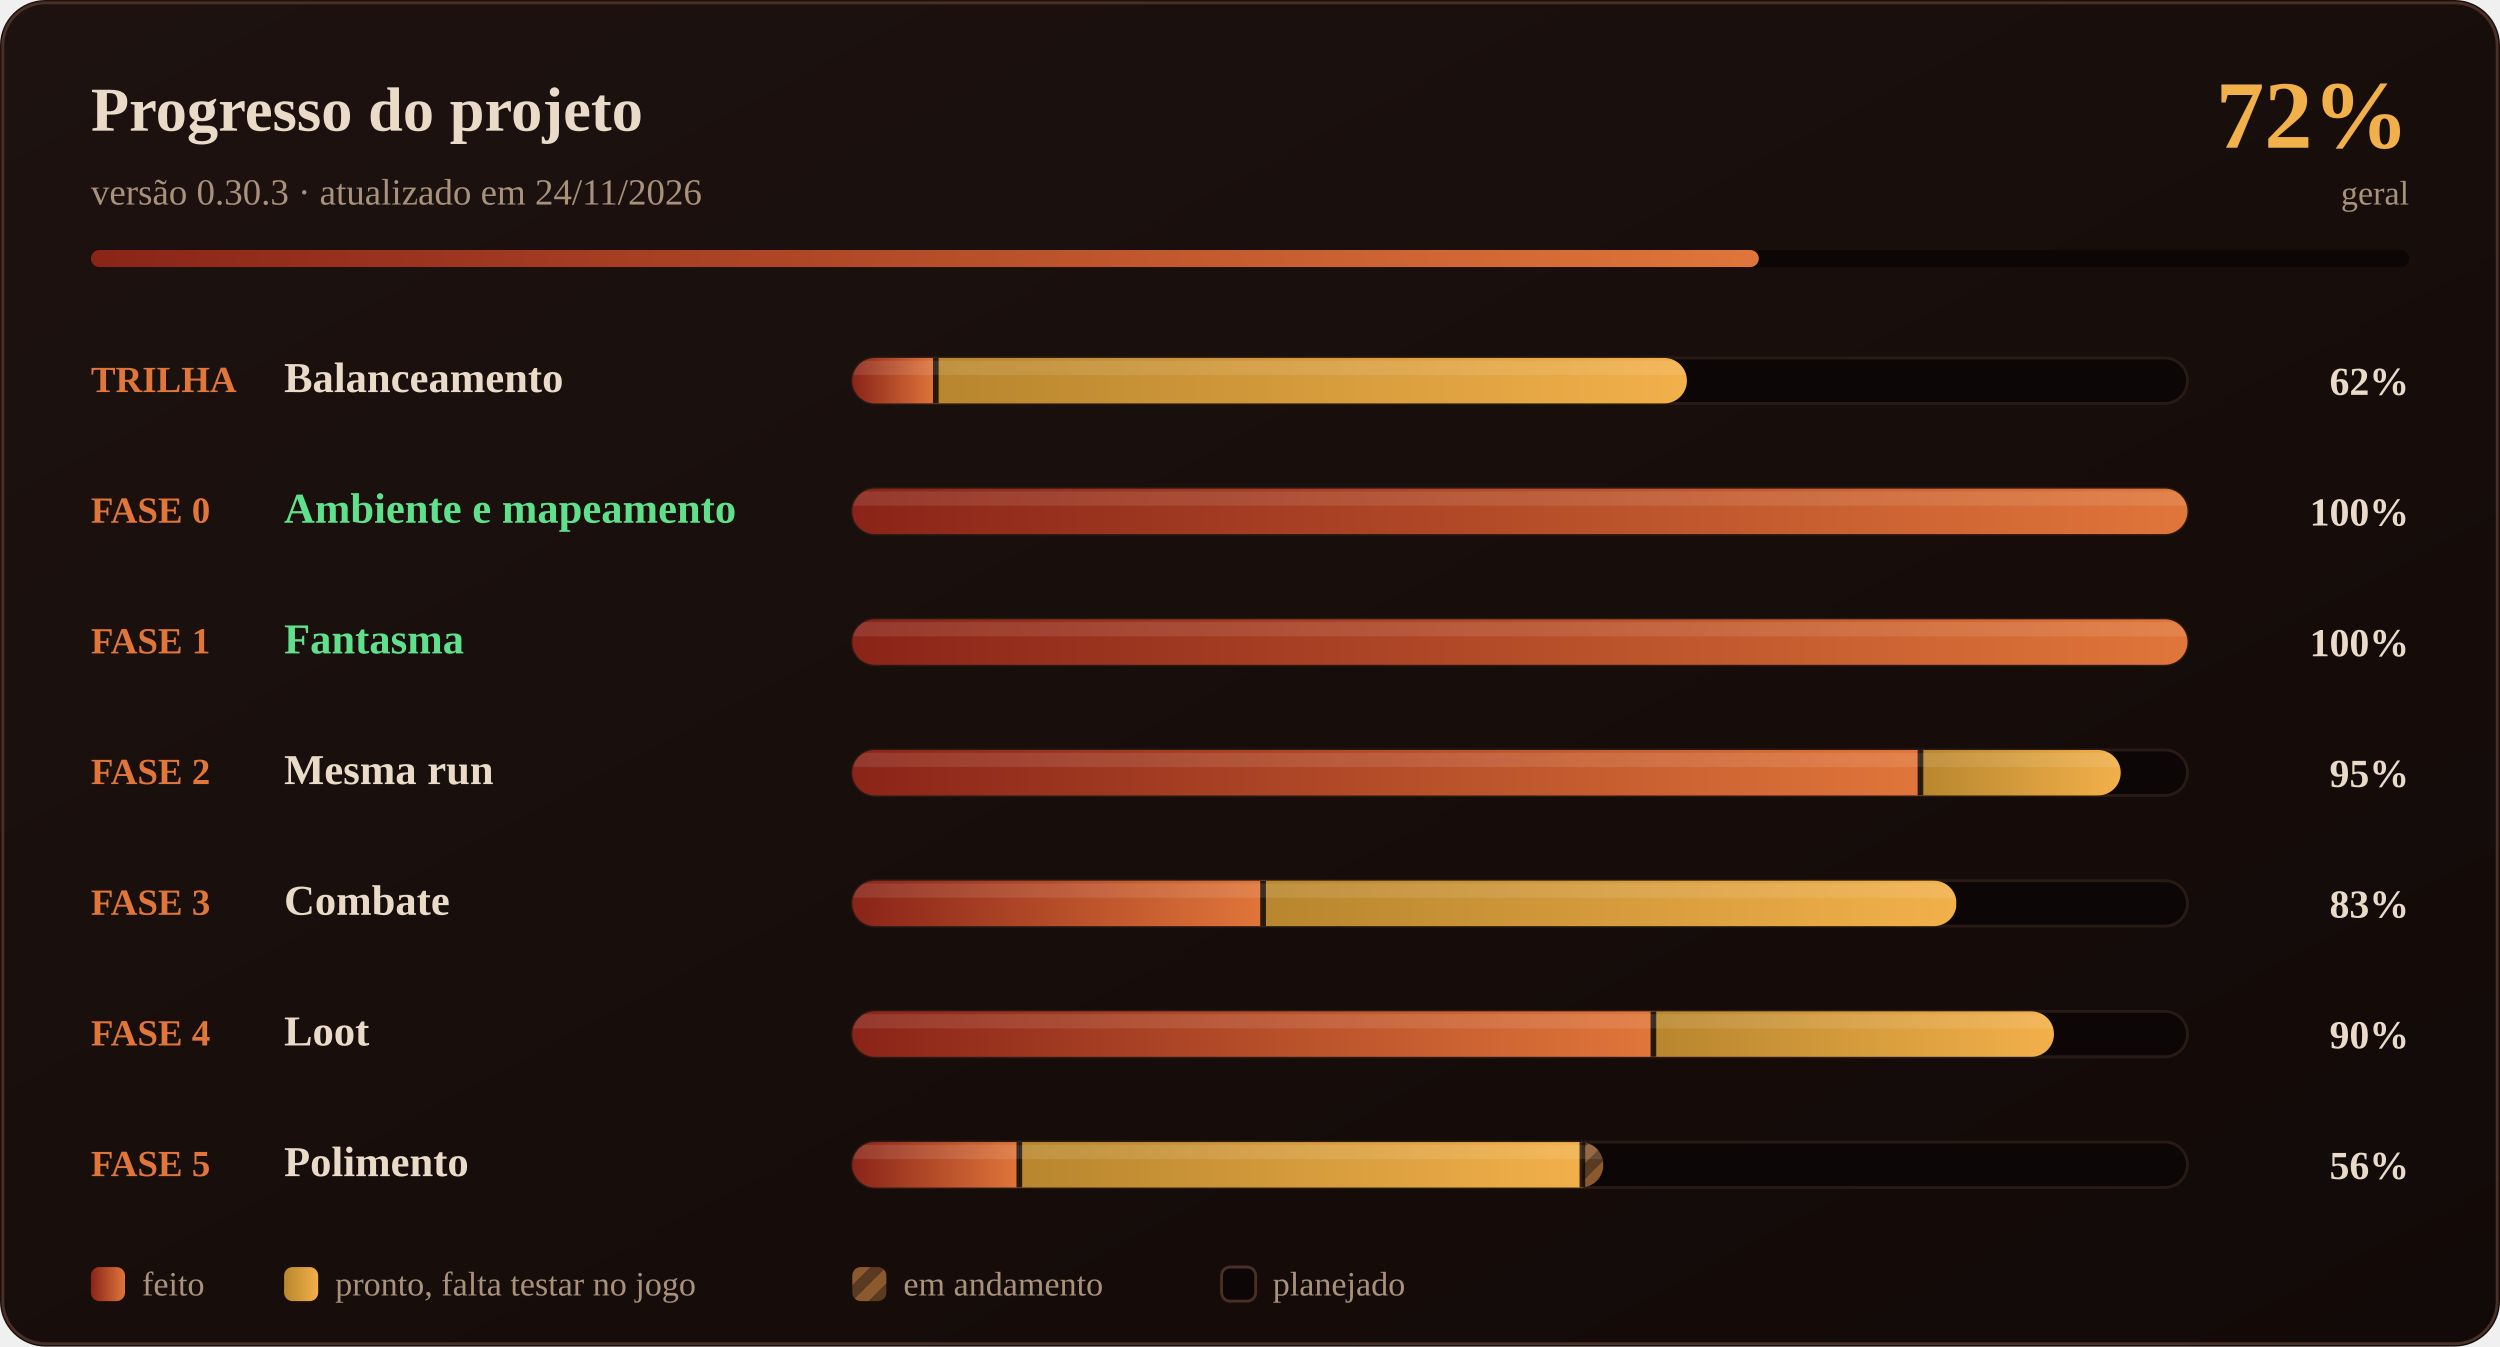
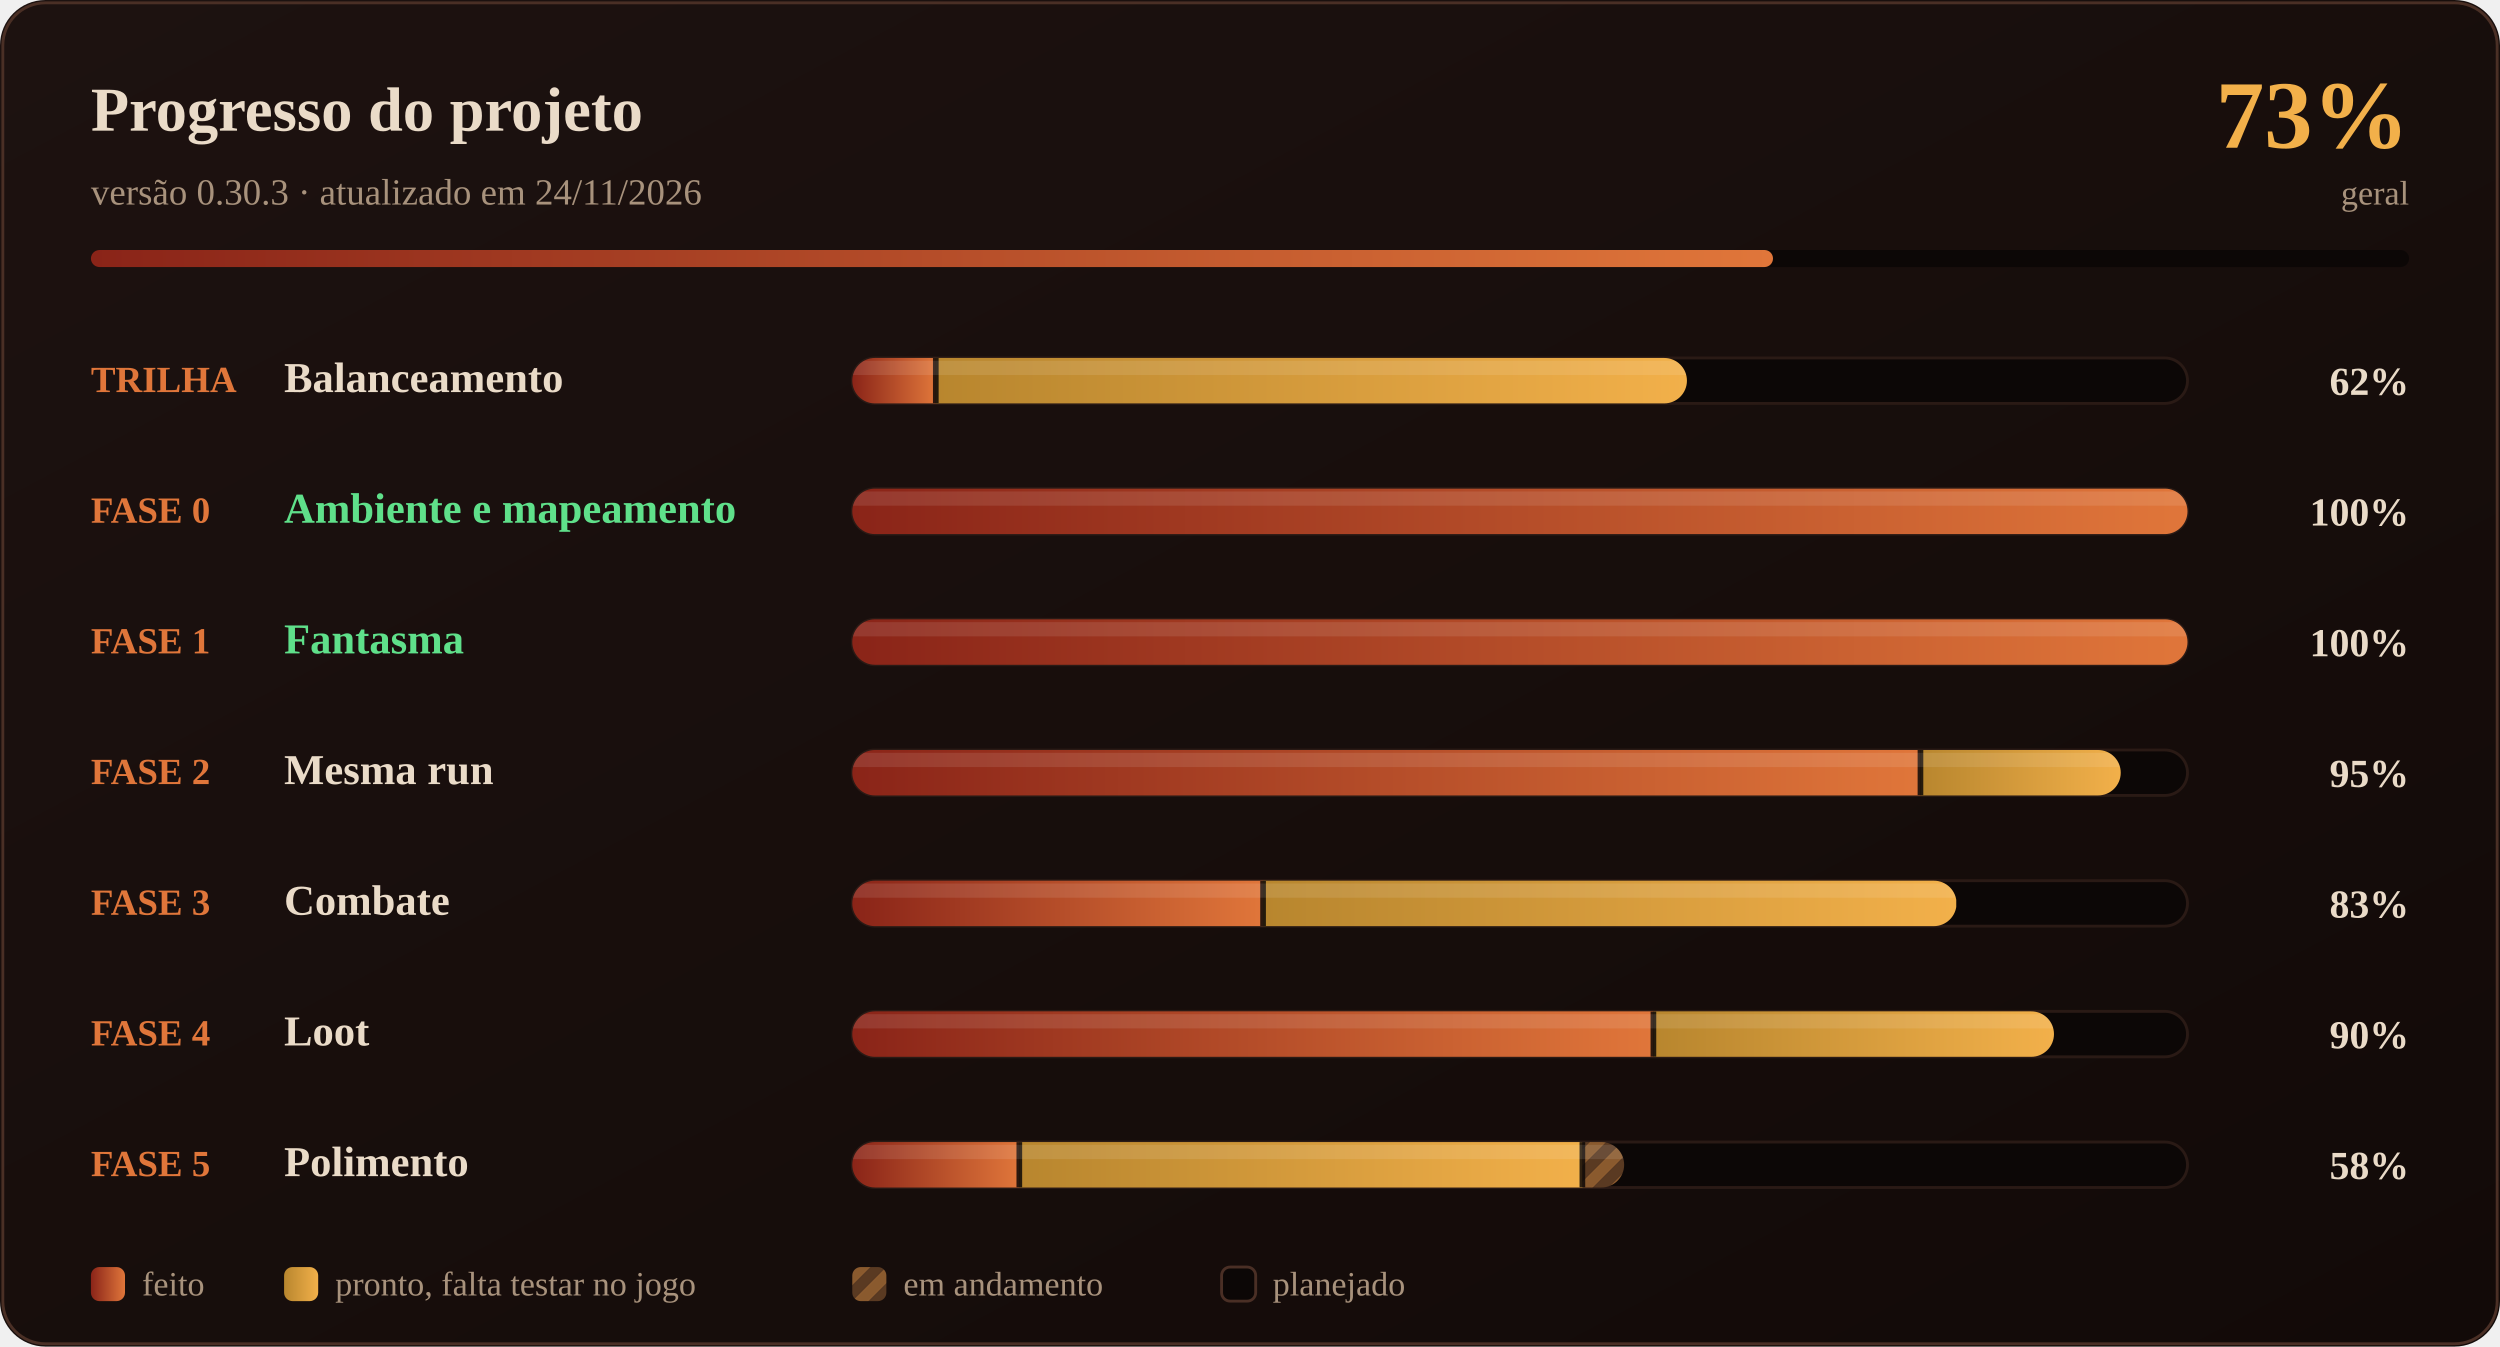
<svg xmlns="http://www.w3.org/2000/svg" width="880" height="474" viewBox="0 0 880 474" font-family="Georgia, 'Times New Roman', serif">
  <defs>
    <linearGradient id="fundo" x1="0" y1="0" x2="1" y2="1">
      <stop offset="0" stop-color="#1d1210" />
      <stop offset="1" stop-color="#120a08" />
    </linearGradient>
    <linearGradient id="fogo" x1="0" y1="0" x2="1" y2="0">
      <stop offset="0" stop-color="#8a2418" />
      <stop offset="1" stop-color="#e0763a" />
    </linearGradient>
    <linearGradient id="teste" x1="0" y1="0" x2="1" y2="0">
      <stop offset="0" stop-color="#b8862e" />
      <stop offset="1" stop-color="#f2b04a" />
    </linearGradient>
    <pattern id="andamento" width="8" height="8" patternUnits="userSpaceOnUse" patternTransform="rotate(45)">
      <rect width="8" height="8" fill="#5a3a22" />
      <rect width="4" height="8" fill="#8a5a2e" />
    </pattern>
  </defs>
  <rect width="880" height="474" rx="16" fill="url(#fundo)" />
  <rect x="1" y="1" width="878" height="472" rx="15" fill="none" stroke="#4a2f25" />
  <text x="32" y="46" fill="#eadbc8" font-size="22" font-weight="700">Progresso do projeto</text>
  <text x="32" y="72" fill="#a8927c" font-size="13">versão 0.30.3 · atualizado em 24/11/2026</text>
-   <text x="848" y="52" fill="#f2b04a" font-size="34" font-weight="800" text-anchor="end">72%</text>
+   <text x="848" y="52" fill="#f2b04a" font-size="34" font-weight="800" text-anchor="end">73%</text>
  <text x="848" y="72" fill="#a8927c" font-size="12" text-anchor="end">geral</text>
  <rect x="32" y="88" width="816" height="6" rx="3" fill="#0c0706" />
-   <rect x="32" y="88" width="587.1" height="6" rx="3" fill="url(#fogo)" />
+   <rect x="32" y="88" width="592.1" height="6" rx="3" fill="url(#fogo)" />
  <text x="32" y="138" fill="#e0763a" font-size="13" font-weight="700">TRILHA</text>
  <text x="100" y="138" fill="#eadbc8" font-size="15" font-weight="600">Balanceamento</text>
  <rect x="300" y="126" width="470" height="16" rx="8" fill="#0c0706" stroke="#2a1a15" />
  <clipPath id="barra0">
    <rect x="300" y="126" width="293.8" height="16" rx="8" />
  </clipPath>
  <g clip-path="url(#barra0)">
    <rect x="300.0" y="126" width="29.4" height="16" fill="url(#fogo)" />
    <rect x="329.4" y="126" width="264.4" height="16" fill="url(#teste)" />
    <rect x="328.4" y="126" width="2" height="16" fill="#0c0706" opacity="0.85" />
    <rect x="300" y="127" width="293.8" height="5" fill="#fff" opacity="0.10" />
  </g>
  <text x="848" y="139" fill="#eadbc8" font-size="14" font-weight="700" text-anchor="end">62%</text>
  <text x="32" y="184" fill="#e0763a" font-size="13" font-weight="700">FASE 0</text>
  <text x="100" y="184" fill="#5fe08a" font-size="15" font-weight="600">Ambiente e mapeamento</text>
  <rect x="300" y="172" width="470" height="16" rx="8" fill="#0c0706" stroke="#2a1a15" />
  <clipPath id="barra1">
    <rect x="300" y="172" width="470.0" height="16" rx="8" />
  </clipPath>
  <g clip-path="url(#barra1)">
    <rect x="300.0" y="172" width="470.0" height="16" fill="url(#fogo)" />
    <rect x="300" y="173" width="470.0" height="5" fill="#fff" opacity="0.10" />
  </g>
  <text x="848" y="185" fill="#eadbc8" font-size="14" font-weight="700" text-anchor="end">100%</text>
  <text x="32" y="230" fill="#e0763a" font-size="13" font-weight="700">FASE 1</text>
  <text x="100" y="230" fill="#5fe08a" font-size="15" font-weight="600">Fantasma</text>
  <rect x="300" y="218" width="470" height="16" rx="8" fill="#0c0706" stroke="#2a1a15" />
  <clipPath id="barra2">
    <rect x="300" y="218" width="470.0" height="16" rx="8" />
  </clipPath>
  <g clip-path="url(#barra2)">
    <rect x="300.0" y="218" width="470.0" height="16" fill="url(#fogo)" />
    <rect x="300" y="219" width="470.0" height="5" fill="#fff" opacity="0.10" />
  </g>
  <text x="848" y="231" fill="#eadbc8" font-size="14" font-weight="700" text-anchor="end">100%</text>
  <text x="32" y="276" fill="#e0763a" font-size="13" font-weight="700">FASE 2</text>
  <text x="100" y="276" fill="#eadbc8" font-size="15" font-weight="600">Mesma run</text>
  <rect x="300" y="264" width="470" height="16" rx="8" fill="#0c0706" stroke="#2a1a15" />
  <clipPath id="barra3">
    <rect x="300" y="264" width="446.5" height="16" rx="8" />
  </clipPath>
  <g clip-path="url(#barra3)">
    <rect x="300.0" y="264" width="376.0" height="16" fill="url(#fogo)" />
    <rect x="676.0" y="264" width="70.5" height="16" fill="url(#teste)" />
    <rect x="675.0" y="264" width="2" height="16" fill="#0c0706" opacity="0.85" />
    <rect x="300" y="265" width="446.5" height="5" fill="#fff" opacity="0.10" />
  </g>
  <text x="848" y="277" fill="#eadbc8" font-size="14" font-weight="700" text-anchor="end">95%</text>
  <text x="32" y="322" fill="#e0763a" font-size="13" font-weight="700">FASE 3</text>
  <text x="100" y="322" fill="#eadbc8" font-size="15" font-weight="600">Combate</text>
  <rect x="300" y="310" width="470" height="16" rx="8" fill="#0c0706" stroke="#2a1a15" />
  <clipPath id="barra4">
    <rect x="300" y="310" width="388.7" height="16" rx="8" />
  </clipPath>
  <g clip-path="url(#barra4)">
    <rect x="300.0" y="310" width="144.6" height="16" fill="url(#fogo)" />
    <rect x="444.6" y="310" width="244.0" height="16" fill="url(#teste)" />
    <rect x="443.6" y="310" width="2" height="16" fill="#0c0706" opacity="0.85" />
    <rect x="300" y="311" width="388.7" height="5" fill="#fff" opacity="0.10" />
  </g>
  <text x="848" y="323" fill="#eadbc8" font-size="14" font-weight="700" text-anchor="end">83%</text>
  <text x="32" y="368" fill="#e0763a" font-size="13" font-weight="700">FASE 4</text>
  <text x="100" y="368" fill="#eadbc8" font-size="15" font-weight="600">Loot</text>
  <rect x="300" y="356" width="470" height="16" rx="8" fill="#0c0706" stroke="#2a1a15" />
  <clipPath id="barra5">
    <rect x="300" y="356" width="423.0" height="16" rx="8" />
  </clipPath>
  <g clip-path="url(#barra5)">
    <rect x="300.0" y="356" width="282.0" height="16" fill="url(#fogo)" />
    <rect x="582.0" y="356" width="141.0" height="16" fill="url(#teste)" />
    <rect x="581.0" y="356" width="2" height="16" fill="#0c0706" opacity="0.85" />
    <rect x="300" y="357" width="423.0" height="5" fill="#fff" opacity="0.10" />
  </g>
  <text x="848" y="369" fill="#eadbc8" font-size="14" font-weight="700" text-anchor="end">90%</text>
  <text x="32" y="414" fill="#e0763a" font-size="13" font-weight="700">FASE 5</text>
  <text x="100" y="414" fill="#eadbc8" font-size="15" font-weight="600">Polimento</text>
  <rect x="300" y="402" width="470" height="16" rx="8" fill="#0c0706" stroke="#2a1a15" />
  <clipPath id="barra6">
-     <rect x="300" y="402" width="264.4" height="16" rx="8" />
+     <rect x="300" y="402" width="271.7" height="16" rx="8" />
  </clipPath>
  <g clip-path="url(#barra6)">
    <rect x="300.0" y="402" width="58.8" height="16" fill="url(#fogo)" />
    <rect x="358.8" y="402" width="198.3" height="16" fill="url(#teste)" />
    <rect x="357.8" y="402" width="2" height="16" fill="#0c0706" opacity="0.85" />
-     <rect x="557.0" y="402" width="7.3" height="16" fill="url(#andamento)" />
+     <rect x="557.0" y="402" width="14.7" height="16" fill="url(#andamento)" />
    <rect x="556.0" y="402" width="2" height="16" fill="#0c0706" opacity="0.85" />
-     <rect x="300" y="403" width="264.4" height="5" fill="#fff" opacity="0.10" />
+     <rect x="300" y="403" width="271.7" height="5" fill="#fff" opacity="0.10" />
  </g>
-   <text x="848" y="415" fill="#eadbc8" font-size="14" font-weight="700" text-anchor="end">56%</text>
+   <text x="848" y="415" fill="#eadbc8" font-size="14" font-weight="700" text-anchor="end">58%</text>
  <rect x="32" y="446" width="12" height="12" rx="3" fill="url(#fogo)" />
  <text x="50" y="456" fill="#a8927c" font-size="12">feito</text>
  <rect x="100" y="446" width="12" height="12" rx="3" fill="url(#teste)" />
  <text x="118" y="456" fill="#a8927c" font-size="12">pronto, falta testar no jogo</text>
  <rect x="300" y="446" width="12" height="12" rx="3" fill="url(#andamento)" />
  <text x="318" y="456" fill="#a8927c" font-size="12">em andamento</text>
  <rect x="430" y="446" width="12" height="12" rx="3" fill="#0c0706" stroke="#4a2f25" />
  <text x="448" y="456" fill="#a8927c" font-size="12">planejado</text>
</svg>
